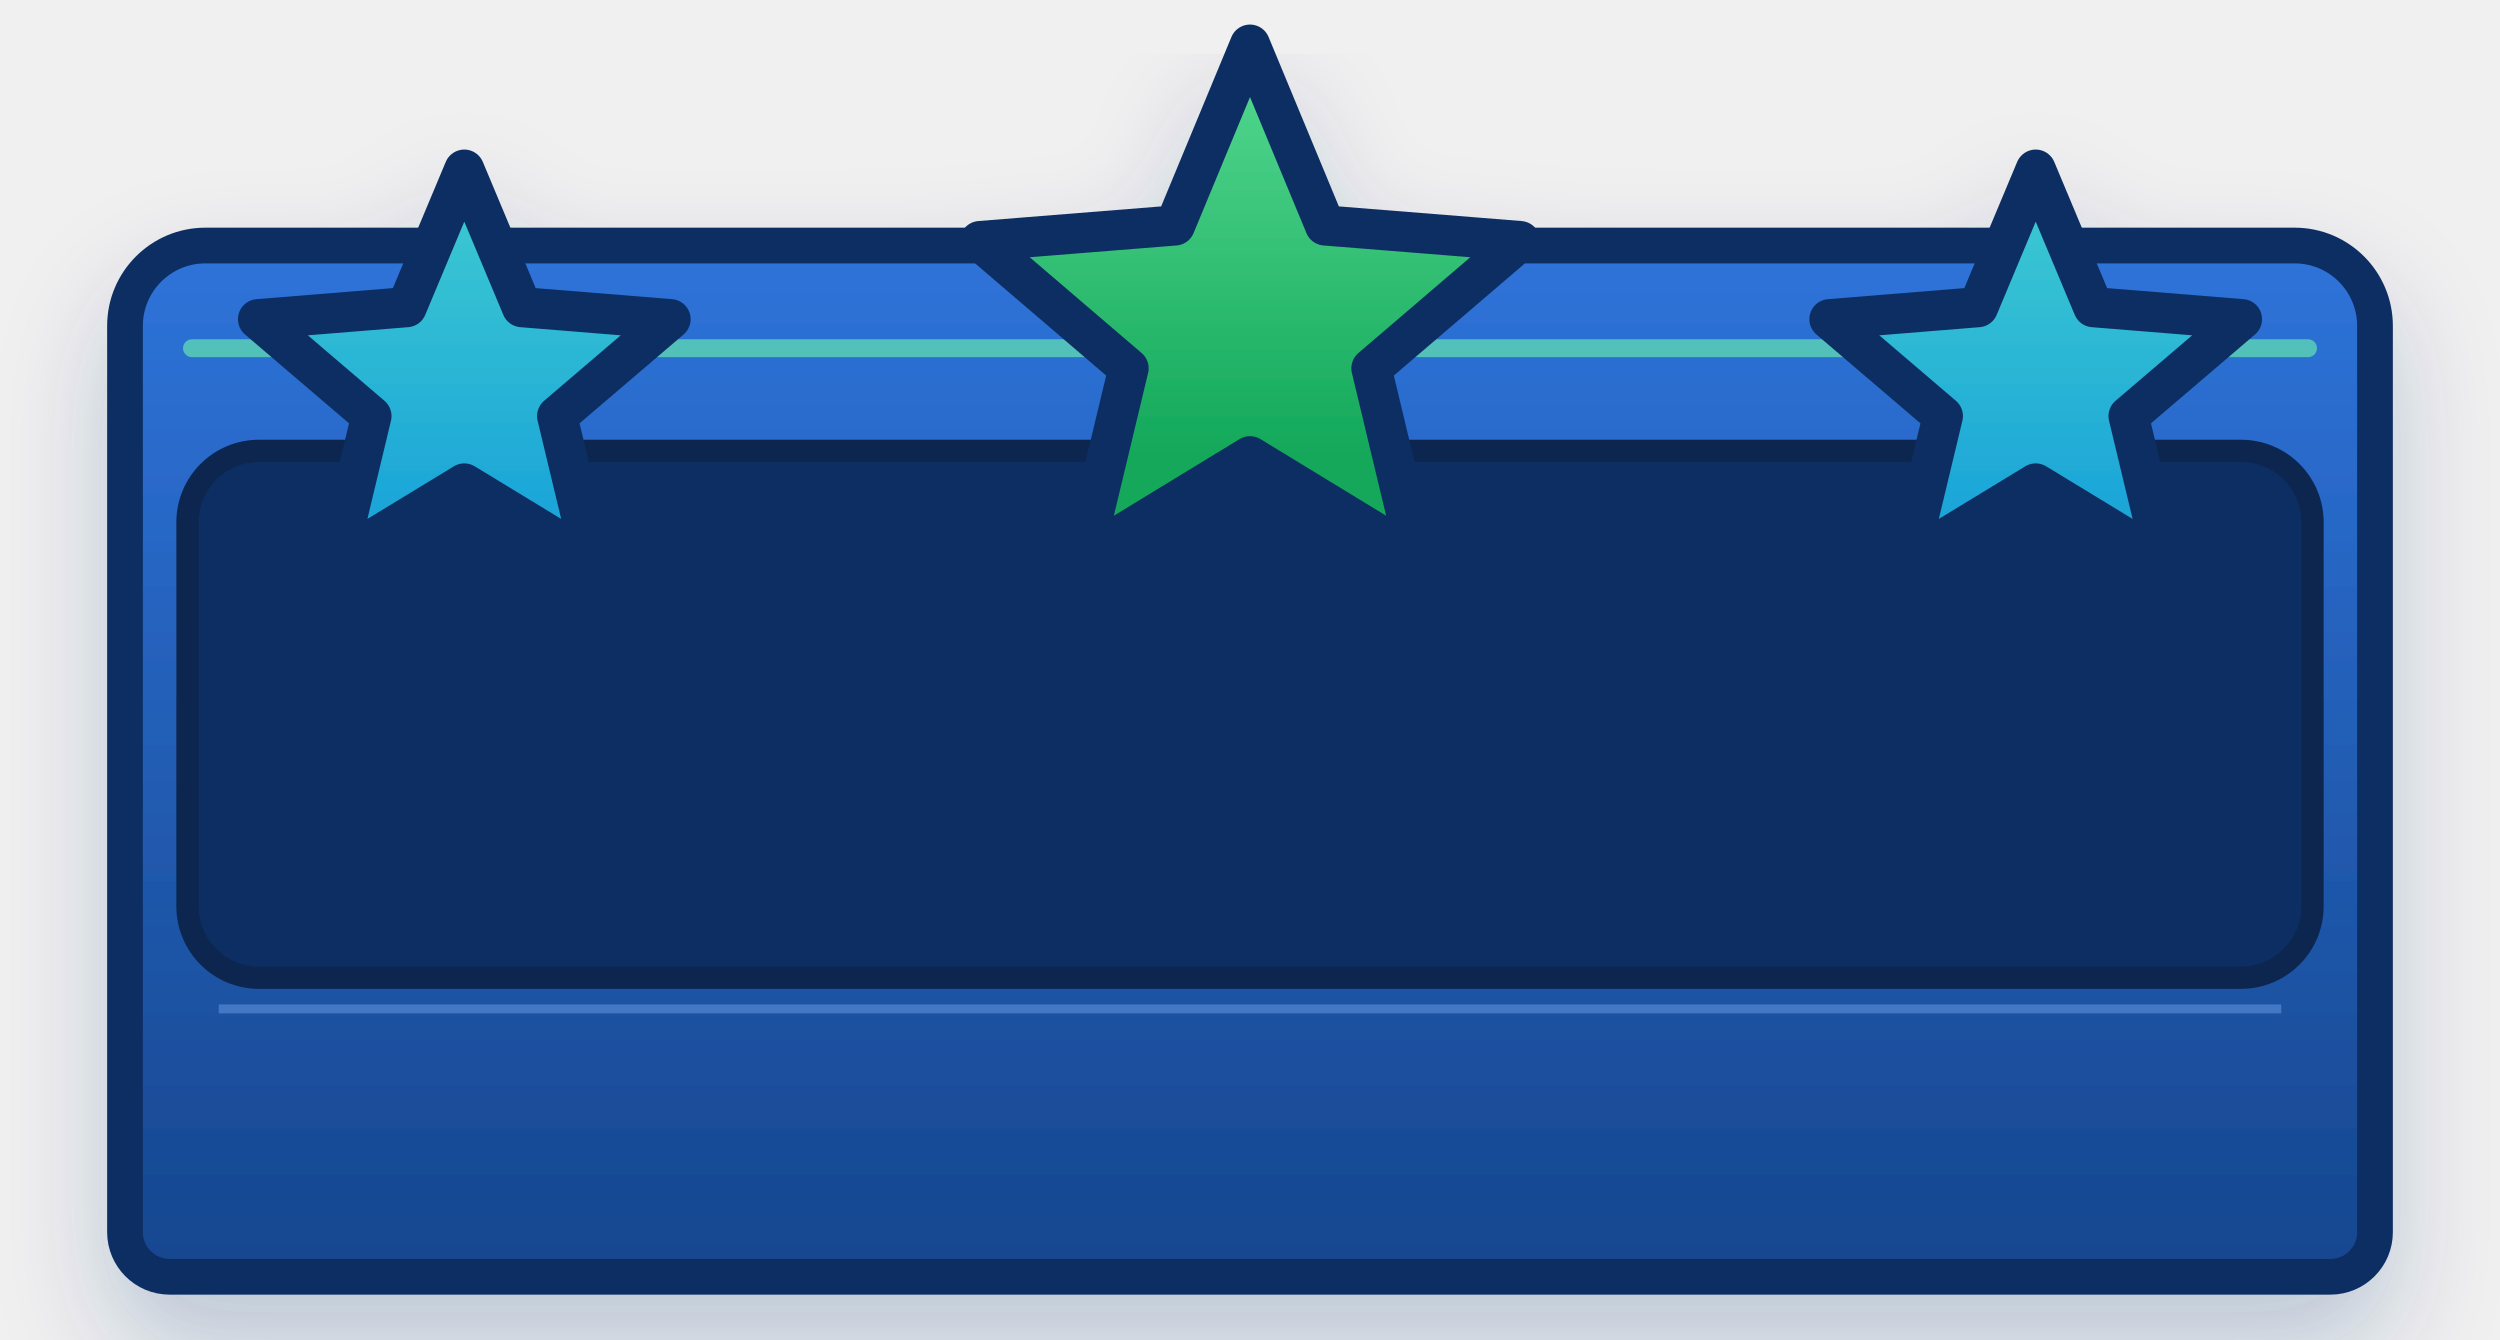
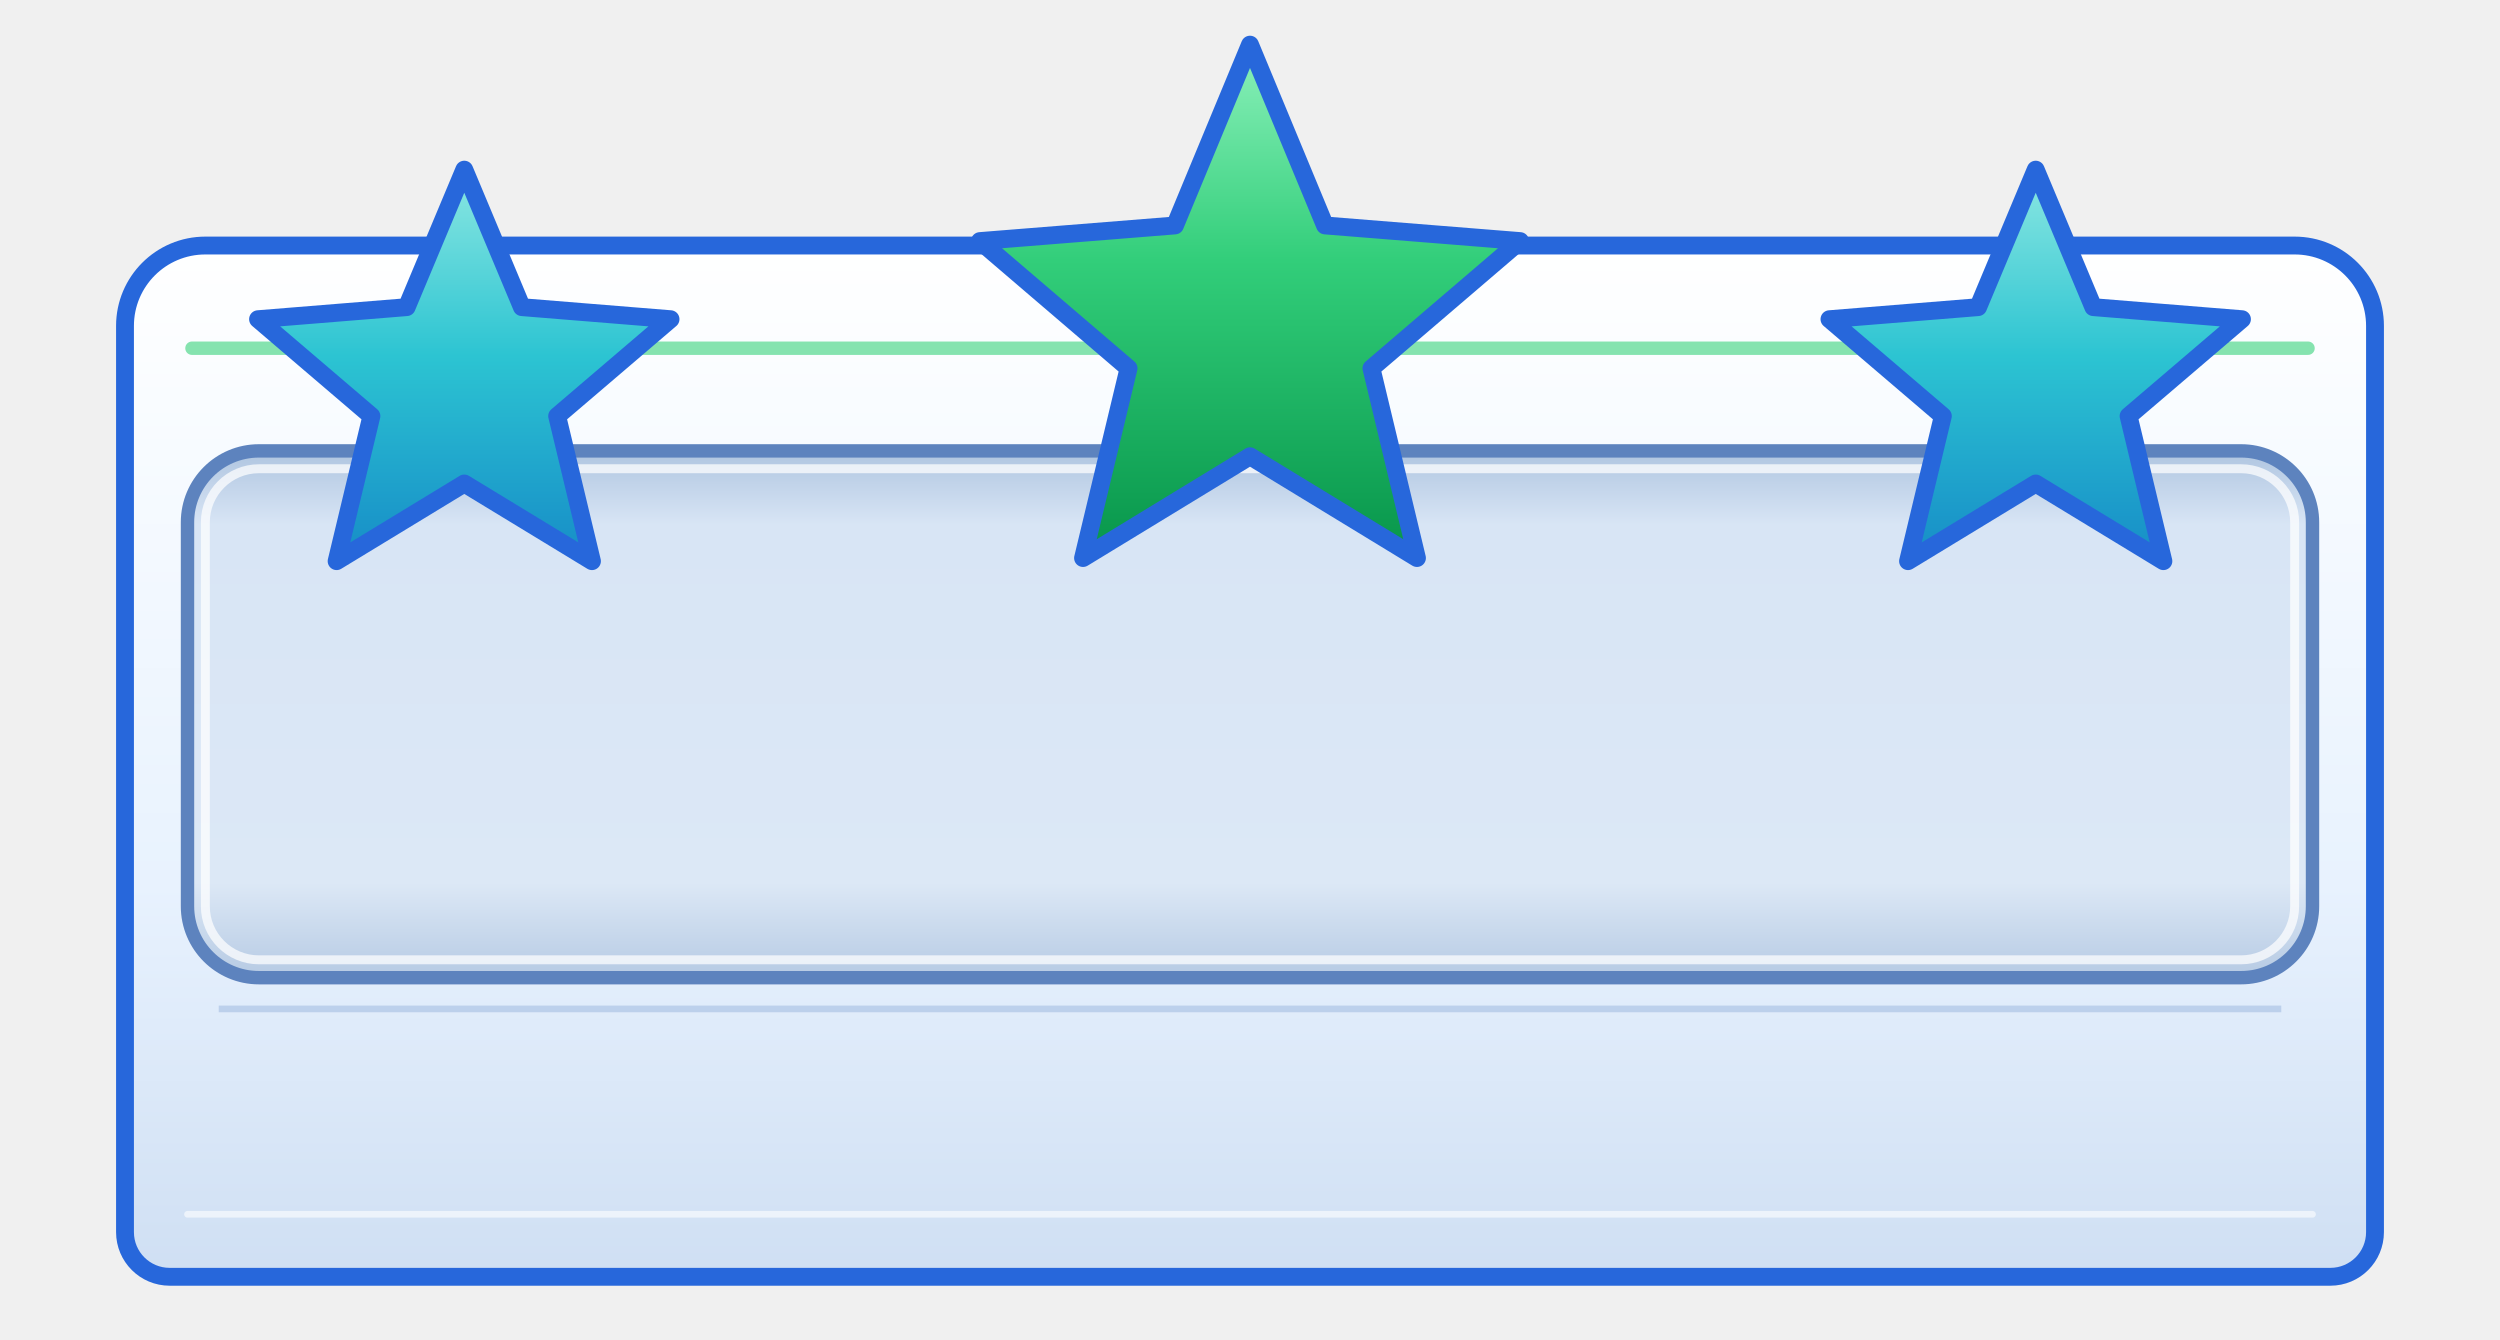
<svg xmlns="http://www.w3.org/2000/svg" viewBox="0 0 560 300" fill="none">
  <defs>
-     <linearGradient id="body" x1="280" y1="58" x2="280" y2="286" gradientUnits="userSpaceOnUse">
-       <stop stop-color="#2E73D9" />
-       <stop offset="1" stop-color="#16468E" />
+     <linearGradient id="body" x1="280" y1="55" x2="280" y2="286" gradientUnits="userSpaceOnUse">
+       <stop stop-color="#FFFFFF" />
+       <stop offset=".2" stop-color="#F7FBFF" />
+       <stop offset=".62" stop-color="#E8F2FE" />
+       <stop offset="1" stop-color="#CFDFF3" />
    </linearGradient>
-     <linearGradient id="star" x1="280" y1="12" x2="280" y2="102" gradientUnits="userSpaceOnUse">
-       <stop stop-color="#55D991" />
-       <stop offset="1" stop-color="#13A85A" />
+     <linearGradient id="reelBay" x1="280" y1="101" x2="280" y2="219" gradientUnits="userSpaceOnUse">
+       <stop stop-color="#AFC5E0" />
+       <stop offset=".14" stop-color="#D8E5F5" />
+       <stop offset=".82" stop-color="#DCE8F6" />
+       <stop offset="1" stop-color="#B6CAE3" />
    </linearGradient>
-     <linearGradient id="starSide" x1="100" y1="42" x2="100" y2="113" gradientUnits="userSpaceOnUse">
-       <stop stop-color="#3DCAD1" />
-       <stop offset="1" stop-color="#1CA6D8" />
+     <linearGradient id="star" x1="280" y1="10" x2="280" y2="125" gradientUnits="userSpaceOnUse">
+       <stop stop-color="#8CF1BB" />
+       <stop offset=".42" stop-color="#32CE7A" />
+       <stop offset="1" stop-color="#07954A" />
    </linearGradient>
-     <filter id="shadow" x="-10%" y="-12%" width="120%" height="134%" color-interpolation-filters="sRGB">
-       <feDropShadow dx="0" dy="12" stdDeviation="12" flood-color="#153977" flood-opacity=".22" />
-     </filter>
+     <linearGradient id="starSide" x1="100" y1="42" x2="100" y2="126" gradientUnits="userSpaceOnUse">
+       <stop stop-color="#83E4E0" />
+       <stop offset=".45" stop-color="#2CC4D2" />
+       <stop offset="1" stop-color="#168CC7" />
+     </linearGradient>
  </defs>
-   <g filter="url(#shadow)">
-     <path d="M28 73C28 63.059 36.059 55 46 55H514C523.941 55 532 63.059 532 73V276C532 281.523 527.523 286 522 286H38C32.477 286 28 281.523 28 276V73Z" fill="url(#body)" stroke="#0D2E63" stroke-width="8" stroke-linejoin="round" />
-     <path d="M43 78H517" stroke="#62E1B1" stroke-width="4" stroke-linecap="round" opacity=".72" />
-     <rect x="42" y="101" width="476" height="118" rx="16" fill="#0D2E63" stroke="#092650" stroke-width="5" />
-     <path d="M49 226H511" stroke="#76A7EE" stroke-width="2" opacity=".45" />
-     <g stroke="#0D2E63" stroke-width="9" stroke-linejoin="round">
-       <path d="M280 10L296.8 50.5L340.5 54L307.2 82.5L317.4 125L280 102.2L242.6 125L252.8 82.5L219.5 54L263.2 50.5L280 10Z" fill="url(#star)" />
-       <path d="M104 38L116.9 68.8L150.2 71.5L124.8 93.2L132.6 125.7L104 108.3L75.4 125.7L83.2 93.2L57.8 71.5L91.1 68.8L104 38Z" fill="url(#starSide)" />
-       <path d="M456 38L468.9 68.8L502.2 71.5L476.8 93.2L484.6 125.7L456 108.3L427.4 125.7L435.2 93.2L409.8 71.5L443.1 68.8L456 38Z" fill="url(#starSide)" />
-     </g>
+   <path d="M28 73C28 63.059 36.059 55 46 55H514C523.941 55 532 63.059 532 73V276C532 281.523 527.523 286 522 286H38C32.477 286 28 281.523 28 276V73Z" fill="url(#body)" stroke="#2767DB" stroke-width="4" stroke-linejoin="round" />
+   <path d="M43 78H517" stroke="#52D88D" stroke-width="3" stroke-linecap="round" opacity=".7" />
+   <rect x="42" y="101" width="476" height="118" rx="16" fill="url(#reelBay)" stroke="#5D83BE" stroke-width="3" />
+   <rect x="46" y="105" width="468" height="110" rx="12" stroke="#FFFFFF" stroke-width="2" opacity=".72" />
+   <path d="M49 226H511" stroke="#A9C1E4" stroke-width="1.5" opacity=".65" />
+   <path d="M42 272H518" stroke="#FFFFFF" stroke-width="1.5" stroke-linecap="round" opacity=".58" />
+   <g stroke="#2767DB" stroke-width="4" stroke-linejoin="round">
+     <path d="M280 10L296.8 50.5L340.5 54L307.2 82.5L317.4 125L280 102.2L242.6 125L252.8 82.5L219.5 54L263.2 50.5L280 10Z" fill="url(#star)" />
+     <path d="M104 38L116.9 68.8L150.2 71.5L124.8 93.2L132.6 125.7L104 108.3L75.4 125.7L83.2 93.2L57.8 71.5L91.1 68.8L104 38Z" fill="url(#starSide)" />
+     <path d="M456 38L468.9 68.8L502.2 71.5L476.8 93.2L484.6 125.7L456 108.3L427.4 125.7L435.2 93.2L409.8 71.5L443.1 68.8L456 38Z" fill="url(#starSide)" />
  </g>
</svg>
